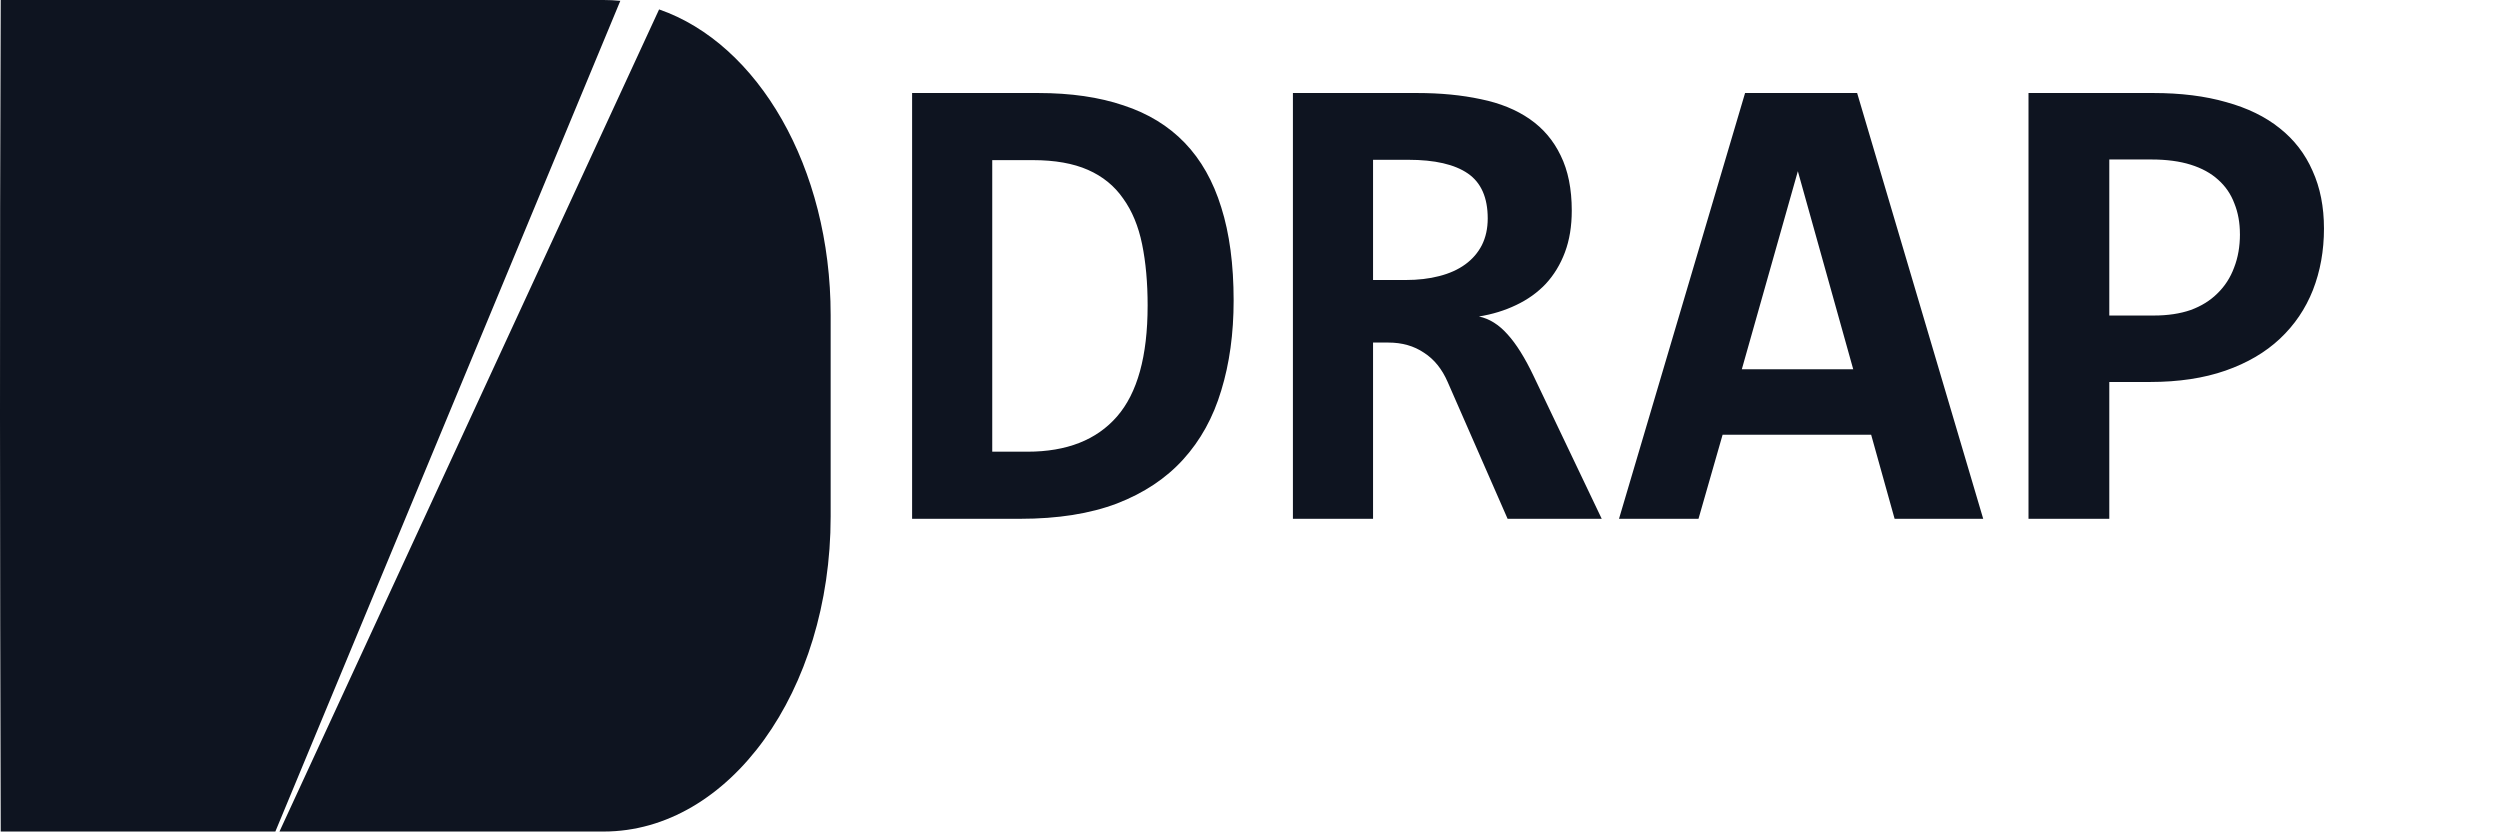
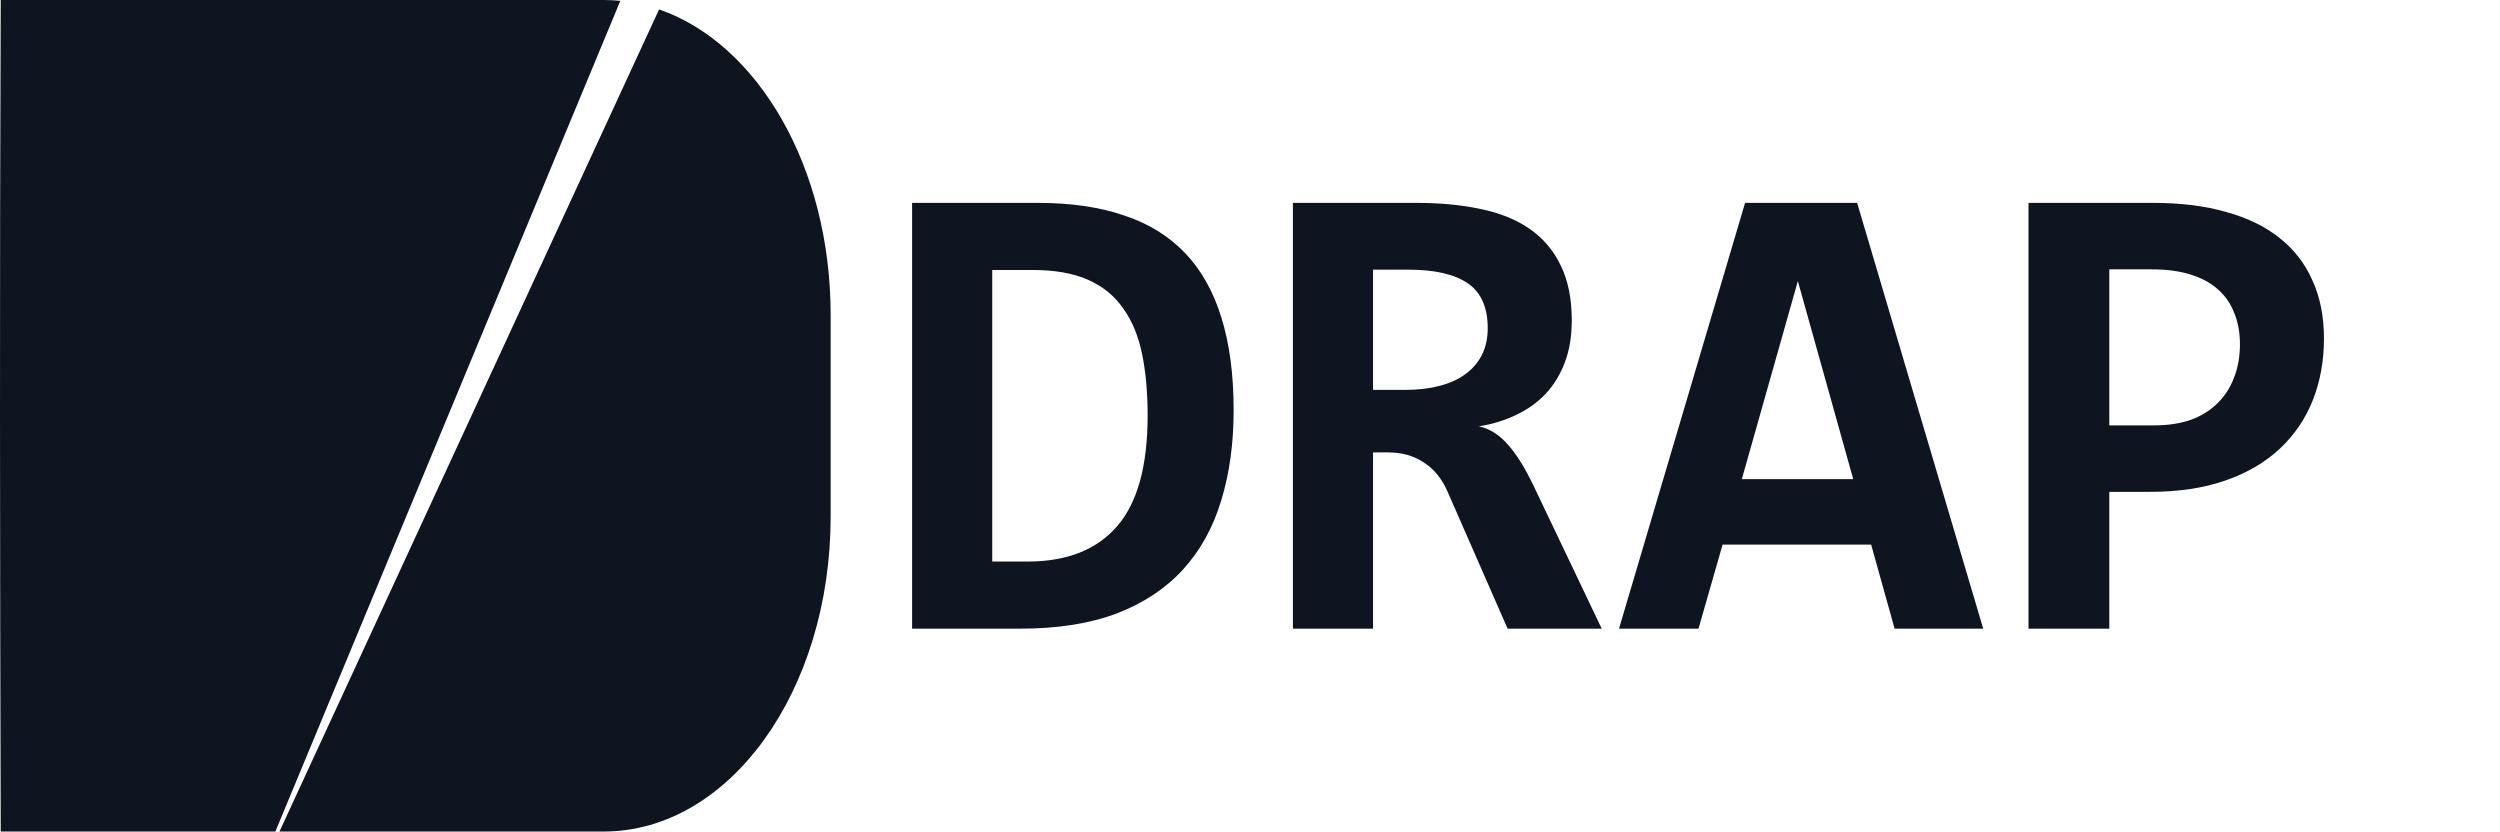
<svg xmlns="http://www.w3.org/2000/svg" width="171.05" height="56.894" viewBox="0 0 171.05 56.894">
  <g transform="translate(-20.31388,-5.979997)">
    <path d="M 65.409,6.624 39.435,62.874 h 22.175 c 8.607,0 15.537,-9.613 15.537,-21.553 V 27.532 c 0,-10.12 -4.979,-18.568 -11.737,-20.908 z" fill="#0e1420" />
    <path d="m 20.363,5.98 c -0.077,18.966 -0.054,37.928 0,56.894 H 39.154 L 62.756,6.037 c -0.378,-0.038 -0.761,-0.057 -1.146,-0.057 z" fill="#0e1420" />
-     <path d="m 104.719,26.542 q 0,3.388 -0.847,6.152 -0.825,2.764 -2.608,4.725 -1.761,1.939 -4.525,3.009 -2.764,1.048 -6.62,1.048 H 82.72 V 12.344 h 8.626 q 3.343,0 5.84,0.847 2.519,0.825 4.19,2.563 1.672,1.739 2.496,4.413 0.847,2.675 0.847,6.375 z m -5.884,0.357 q 0,-2.363 -0.379,-4.213 Q 98.077,20.836 97.163,19.566 96.271,18.273 94.756,17.604 93.24,16.936 90.989,16.936 H 88.203 v 19.949 h 2.407 q 4.034,0 6.129,-2.407 2.095,-2.407 2.095,-7.578 z m 24.629,14.577 -4.101,-9.361 q -0.58,-1.337 -1.627,-2.006 -1.025,-0.691 -2.43,-0.691 h -1.048 v 12.058 h -5.483 V 12.344 h 8.492 q 2.407,0 4.369,0.423 1.961,0.401 3.343,1.36 1.382,0.958 2.117,2.496 0.758,1.538 0.758,3.767 0,1.605 -0.468,2.853 -0.468,1.248 -1.315,2.162 -0.847,0.892 -2.028,1.449 -1.159,0.557 -2.541,0.78 1.07,0.223 1.961,1.226 0.892,0.981 1.783,2.853 l 4.658,9.763 z m -1.36,-20.551 q 0,-2.14 -1.36,-3.076 -1.36,-0.936 -4.079,-0.936 h -2.407 v 8.225 h 2.229 q 1.27,0 2.296,-0.267 1.048,-0.267 1.783,-0.802 0.736,-0.535 1.137,-1.315 0.401,-0.802 0.401,-1.828 z m 27.839,20.551 -1.605,-5.751 h -10.164 l -1.649,5.751 h -5.439 l 8.626,-29.132 h 7.667 l 8.626,29.132 z m -6.62,-23.782 -3.834,13.552 h 7.623 z m 35.997,3.923 q 0,2.273 -0.758,4.213 -0.758,1.917 -2.251,3.321 -1.493,1.404 -3.722,2.184 -2.229,0.78 -5.171,0.78 H 164.632 v 9.361 h -5.528 V 12.344 h 8.537 q 2.831,0 4.993,0.624 2.184,0.602 3.655,1.783 1.493,1.181 2.251,2.92 0.78,1.716 0.78,3.945 z m -5.751,0.379 q 0,-1.159 -0.379,-2.095 -0.357,-0.958 -1.114,-1.627 -0.736,-0.669 -1.872,-1.025 -1.137,-0.357 -2.697,-0.357 H 164.632 v 10.676 h 3.054 q 1.427,0 2.519,-0.379 1.092,-0.401 1.828,-1.137 0.758,-0.736 1.137,-1.761 0.401,-1.025 0.401,-2.296 z" fill="#0e1420" />
+     <path d="m 104.719,26.542 q 0,3.388 -0.847,6.152 -0.825,2.764 -2.608,4.725 -1.761,1.939 -4.525,3.009 -2.764,1.048 -6.62,1.048 H 82.72 V 12.344 h 8.626 q 3.343,0 5.84,0.847 2.519,0.825 4.19,2.563 1.672,1.739 2.496,4.413 0.847,2.675 0.847,6.375 z m -5.884,0.357 q 0,-2.363 -0.379,-4.213 Q 98.077,20.836 97.163,19.566 96.271,18.273 94.756,17.604 93.24,16.936 90.989,16.936 H 88.203 v 19.949 h 2.407 q 4.034,0 6.129,-2.407 2.095,-2.407 2.095,-7.578 z m 24.629,14.577 -4.101,-9.361 q -0.58,-1.337 -1.627,-2.006 -1.025,-0.691 -2.43,-0.691 h -1.048 v 12.058 h -5.483 V 12.344 h 8.492 q 2.407,0 4.369,0.423 1.961,0.401 3.343,1.36 1.382,0.958 2.117,2.496 0.758,1.538 0.758,3.767 0,1.605 -0.468,2.853 -0.468,1.248 -1.315,2.162 -0.847,0.892 -2.028,1.449 -1.159,0.557 -2.541,0.78 1.07,0.223 1.961,1.226 0.892,0.981 1.783,2.853 l 4.658,9.763 z m -1.36,-20.551 q 0,-2.14 -1.36,-3.076 -1.36,-0.936 -4.079,-0.936 h -2.407 v 8.225 h 2.229 q 1.27,0 2.296,-0.267 1.048,-0.267 1.783,-0.802 0.736,-0.535 1.137,-1.315 0.401,-0.802 0.401,-1.828 z m 27.839,20.551 -1.605,-5.751 h -10.164 l -1.649,5.751 h -5.439 l 8.626,-29.132 h 7.667 l 8.626,29.132 z m -6.62,-23.782 -3.834,13.552 h 7.623 z m 35.997,3.923 q 0,2.273 -0.758,4.213 -0.758,1.917 -2.251,3.321 -1.493,1.404 -3.722,2.184 -2.229,0.78 -5.171,0.78 H 164.632 v 9.361 h -5.528 V 12.344 h 8.537 q 2.831,0 4.993,0.624 2.184,0.602 3.655,1.783 1.493,1.181 2.251,2.92 0.78,1.716 0.78,3.945 z m -5.751,0.379 q 0,-1.159 -0.379,-2.095 -0.357,-0.958 -1.114,-1.627 -0.736,-0.669 -1.872,-1.025 -1.137,-0.357 -2.697,-0.357 H 164.632 v 10.676 h 3.054 q 1.427,0 2.519,-0.379 1.092,-0.401 1.828,-1.137 0.758,-0.736 1.137,-1.761 0.401,-1.025 0.401,-2.296 z" fill="#0e1420" transform="translate(0,7.517)" />
  </g>
</svg>
